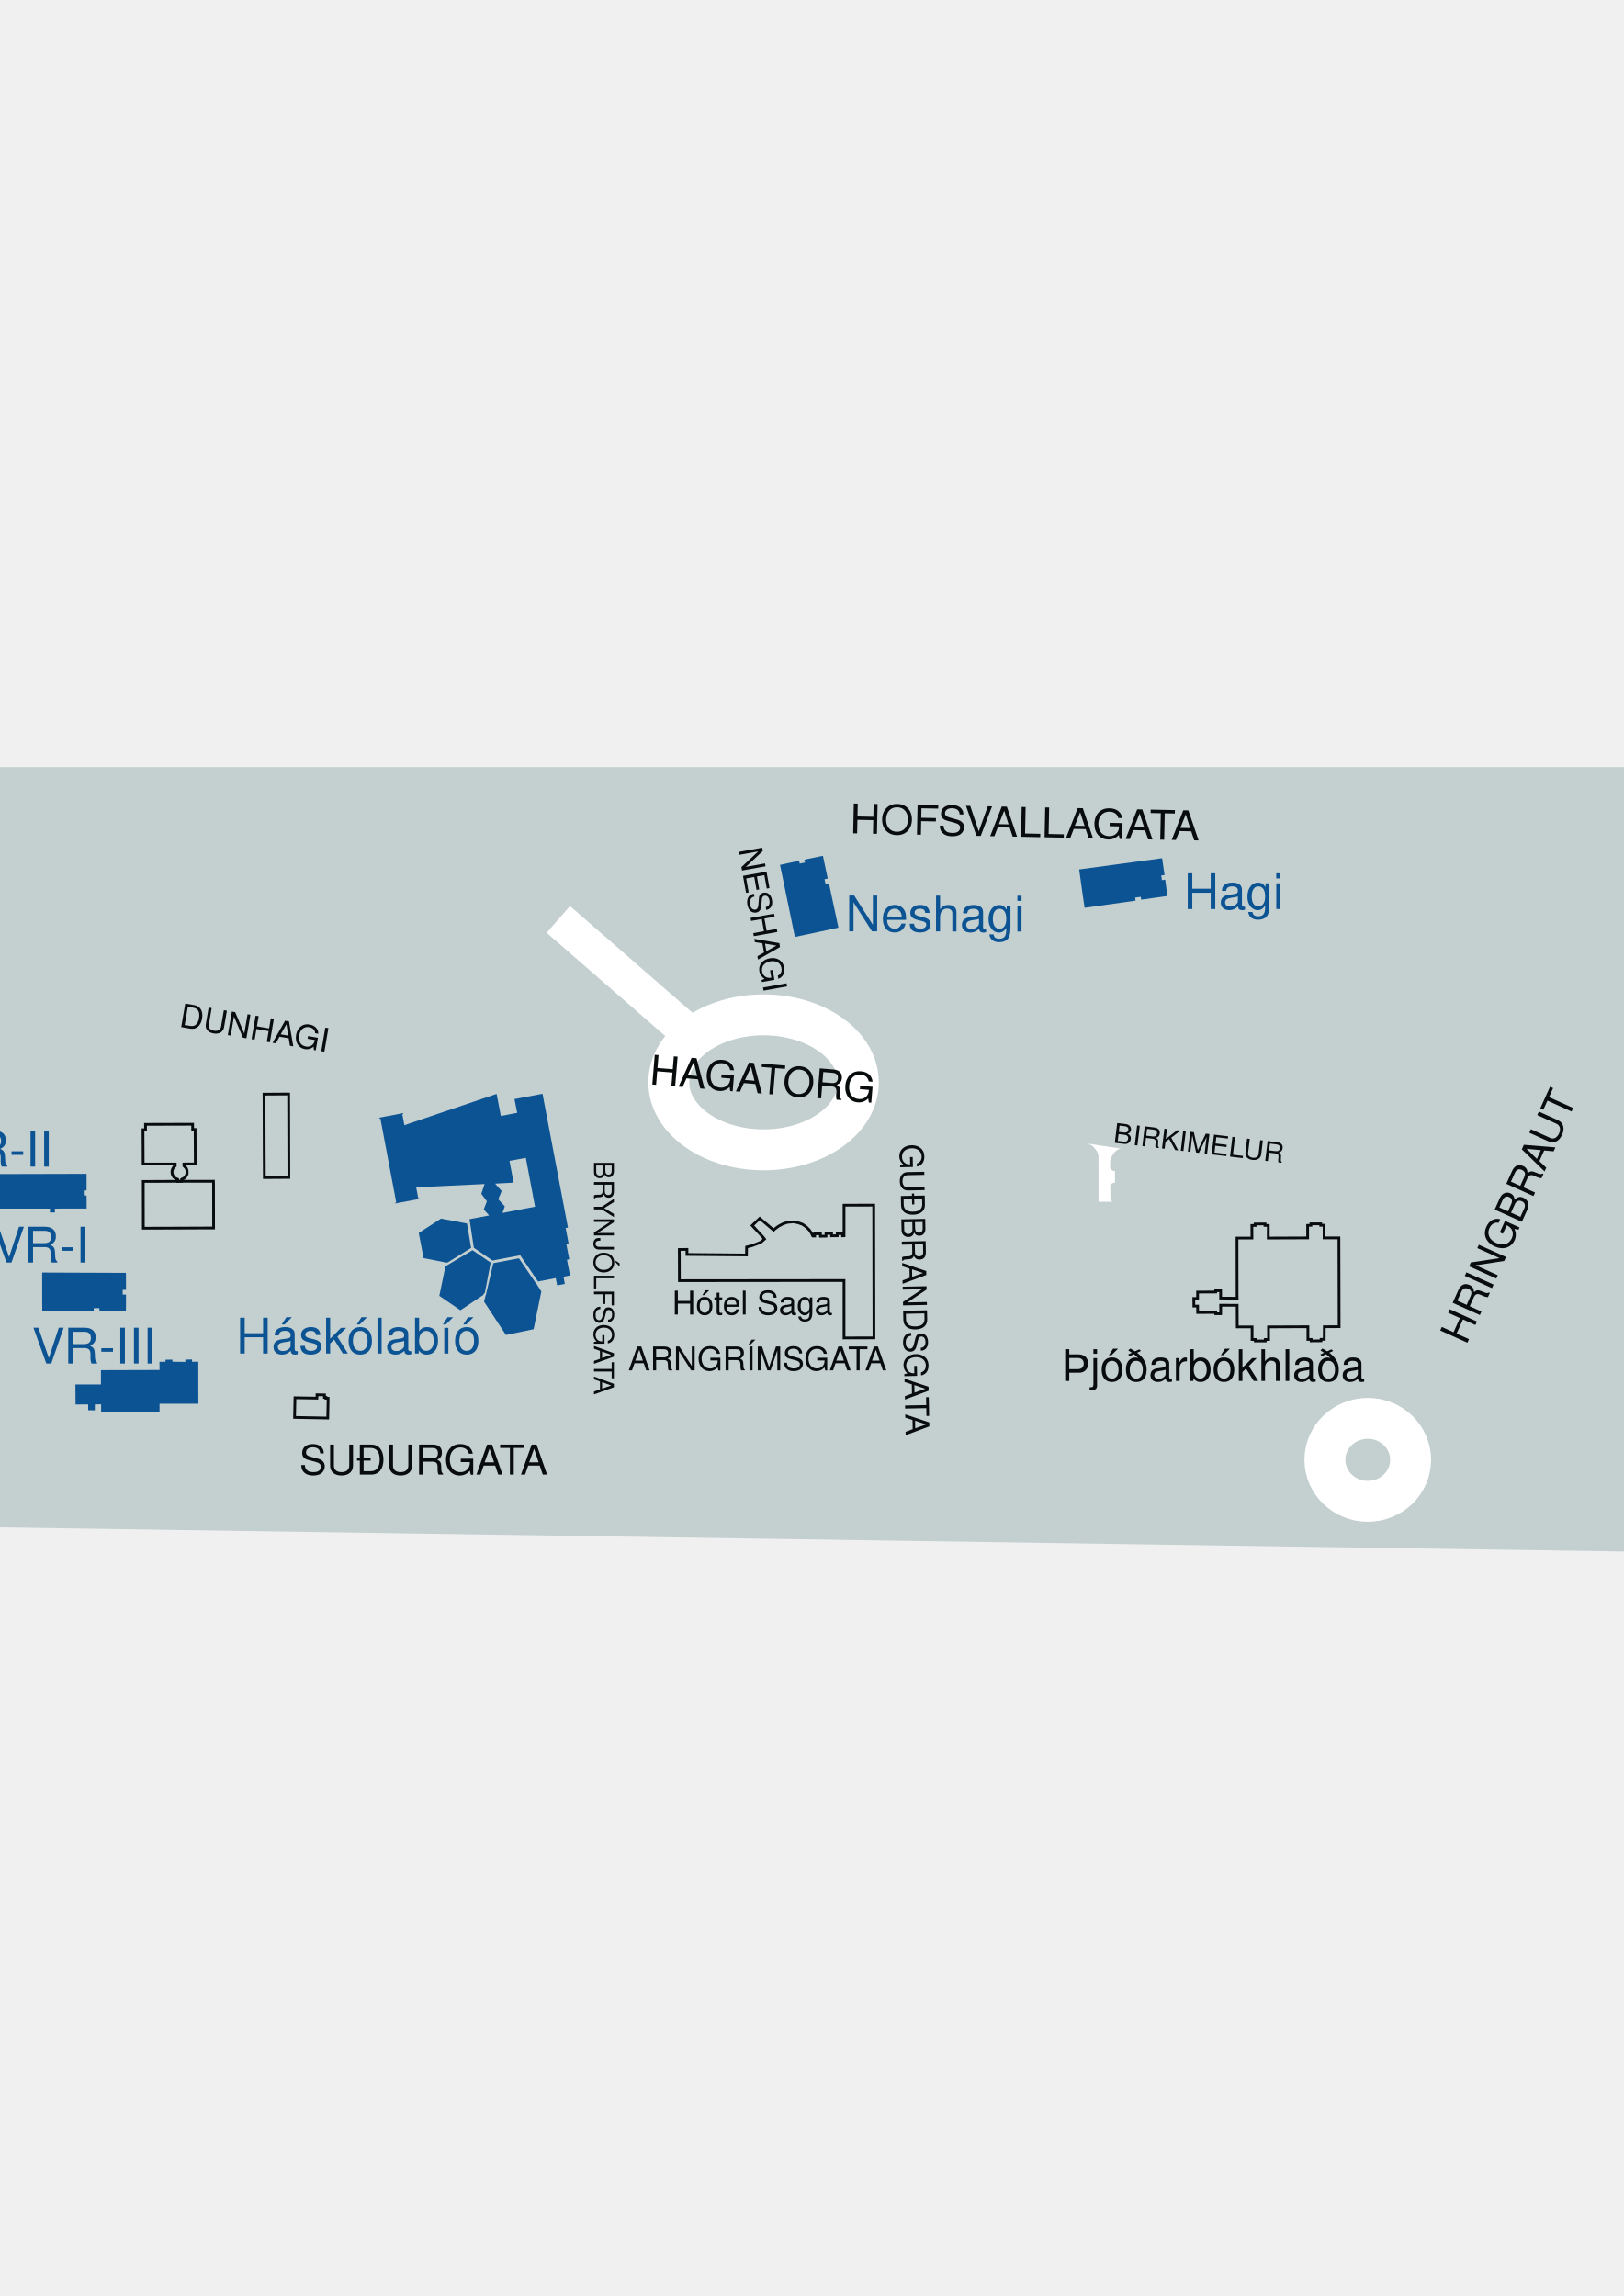
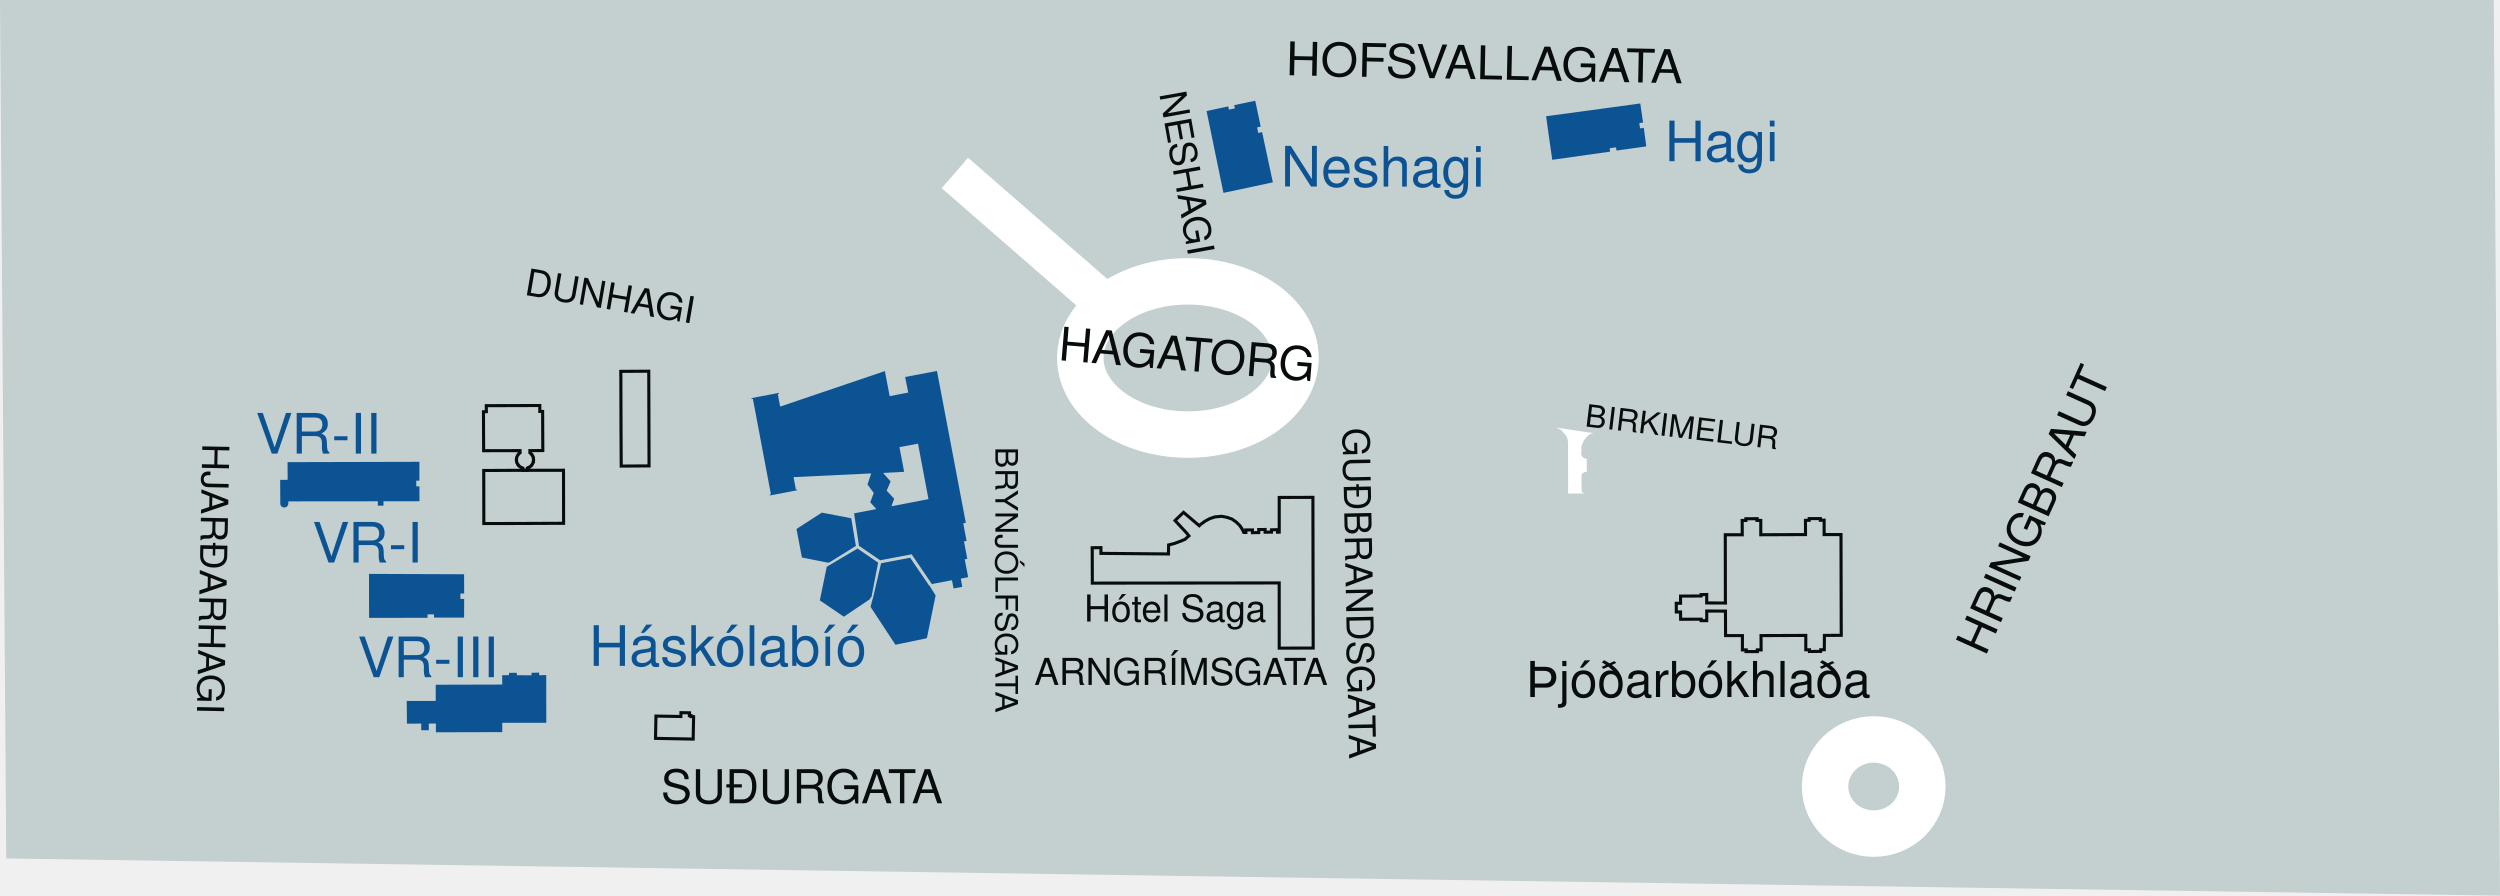
- <svg xmlns="http://www.w3.org/2000/svg" width="744.094" height="1052.362" id="svg8409">
+ <svg xmlns="http://www.w3.org/2000/svg" width="1009.295" height="361.578" id="svg8409" version="1.0">
  <defs id="defs8411">
    </defs>
-   <g id="layer1">
+   <g id="layer1" transform="translate(129.6475,-351.5734)">
    <g transform="matrix(1.25,0,0,-1.25,-452.7525,5527.807)" id="g6731">
      <g id="g839" transform="translate(1065.92,3851.725)">
        <path d="M 0,0 L -805.417,12 L -807.436,289.262 L -2.02,289.262 L 0,0" style="fill:#c4cfd0;fill-opacity:1;fill-rule:evenodd;stroke:none" id="path841" />
      </g>
      <g id="g847" transform="translate(676.89,4025.376)">
        <path d="M 0,0 C 0,-13.669 -15.559,-24.75 -34.75,-24.75 C -53.942,-24.75 -69.5,-13.669 -69.5,0 C -69.5,13.669 -53.942,24.75 -34.75,24.75 C -15.559,24.75 0,13.669 0,0 z" style="fill:none;stroke:#ffffff;stroke-width:15;stroke-linecap:butt;stroke-linejoin:miter;stroke-miterlimit:4;stroke-dasharray:none;stroke-opacity:1" id="path849" />
      </g>
      <g id="g851" transform="translate(769.229,3996.824)">
        <path d="M 0,0 L 0.709,1.699 L 1.559,2.889 L 2.43,3.679 L 3.059,4.049 L 3.94,4.25 L -7.089,5.92 L -7.71,6.04 L -7.771,5.839 L -6.83,5.469 L -6.21,4.929 L -5.5,4.139 L -4.82,3.23 L -4.451,2.24 L -4.31,1.33 L -4.31,1.25 L -4.281,-10.29 L -4.281,-15.25 L 1.071,-15.221 L 0.68,-15.051 L 0.28,-14.77 L 0.081,-14.46 L 0.02,-9.21 L 0.219,-8.901 L 0.559,-8.59 L 0.85,-8.42 L 1.299,-8.281 L 1.75,-8.25 L 1.75,-3.971 L 1.5,-4 L 0.93,-3.83 L 0.54,-3.6 L 0.338,-3.35 L -0.06,-2.721 L -0.06,-2.58 L 0,0" style="fill:#ffffff;fill-opacity:1;fill-rule:evenodd;stroke:none" id="path853" />
      </g>
      <g id="g855" transform="translate(696.979,3921.285)">
        <path d="M 0,0 L -5.191,0.02" style="fill:#ffffff;fill-opacity:1;fill-rule:evenodd;stroke:none" id="path857" />
      </g>
      <g id="g859" transform="translate(590.798,3929.814)">
        <path d="M 0,0 L 0.06,-4.401" style="fill:#ffffff;fill-opacity:1;fill-rule:evenodd;stroke:none" id="path861" />
      </g>
      <g id="g863" transform="translate(377.699,3941.424)">
        <path d="M 0,0 L -0.03,5.821 L -0.03,14.211 L 30.67,14.09 L 30.7,7.861 L 29.481,7.861 L 29.481,6.131 L 30.7,6.131 L 30.67,0.09 L 20.97,0.09 L 20.941,1.141 L 18.87,1.141 L 18.87,0.031 L 0,0" style="fill:#0c5393;fill-opacity:1;fill-rule:nonzero;stroke:none" id="path865" />
      </g>
      <g id="g867" transform="translate(669.583,4082.101)">
        <path d="M 0,0 L -6.533,-1.41 L -15.959,-3.407 L -21.412,23.018 L -14.42,24.525 L -14.198,23.478 L -12.255,23.889 L -12.479,24.937 L -5.687,26.349 L -3.92,18.008 L -5.096,17.733 L -4.718,15.954 L -3.471,16.217 L 0,0" style="fill:#0c5393;fill-opacity:1;fill-rule:nonzero;stroke:none" id="path869" />
      </g>
      <g id="g871" transform="translate(759.829,4089.371)">
        <path d="M 0,0 L -0.836,5.759 L -1.996,14.07 L 28.425,18.198 L 29.317,12.032 L 28.109,11.864 L 28.348,10.15 L 29.557,10.32 L 30.363,4.333 L 20.756,2.99 L 20.582,4.026 L 18.531,3.74 L 18.686,2.64 L 0,0" style="fill:#0c5393;fill-opacity:1;fill-rule:nonzero;stroke:none" id="path873" />
      </g>
      <g id="g875" transform="translate(459.06,4001.374)">
        <path d="M 0,0 L -0.051,15.22 L -0.051,17.46 L -0.081,19.67 L 8.959,19.73 L 9.048,-10.86 L 0.058,-10.919 L 0,0 z" style="fill:none;stroke:#080c0c;stroke-width:1;stroke-linecap:butt;stroke-linejoin:miter;stroke-miterlimit:3;stroke-dasharray:none;stroke-opacity:1" id="path877" />
        <g id="g879" transform="translate(-26.231,6.72)">
          <path d="M 0,0 L 0.91,0 L 0.969,-12.619 L -3.201,-12.65 L -3.201,-13.33 L -3.17,-13.349 L -3.121,-13.38 L -3.09,-13.41 L -3.031,-13.439 L -3,-13.5 L -2.971,-13.519 L -2.951,-13.55 L -2.891,-13.58 L -2.801,-13.67 L -2.75,-13.72 L -2.75,-13.75 L -2.689,-13.779 L -2.689,-13.84 L -2.631,-13.869 L -2.6,-13.889 L -2.6,-13.92 L -2.551,-13.979 L -2.519,-14.039 L -2.49,-14.059 L -2.461,-14.09 L -2.43,-14.119 L -2.41,-14.18 L -2.381,-14.229 L -2.35,-14.26 L -2.35,-14.289 L -2.32,-14.349 L -2.291,-14.38 L -2.291,-14.459 L -2.26,-14.49 L -2.24,-14.519 L -2.211,-14.57 L -2.211,-14.66 L -2.15,-14.72 L -2.15,-14.8 L -2.121,-14.83 L -2.121,-14.889 L -2.09,-14.91 L -2.09,-15.029 L -2.07,-15.08 L -2.07,-15.17 L -2.041,-15.229 L -2.041,-15.449 L -2.01,-15.51 L -2.01,-15.619 L -2.041,-15.65 L -2.041,-15.74 L -2.01,-15.789 L -2.01,-15.849 L -2.041,-15.91 L -2.041,-15.99 L -2.07,-16.05 L -2.07,-16.13 L -2.09,-16.189 L -2.09,-16.22 L -2.121,-16.269 L -2.121,-16.33 L -2.15,-16.359 L -2.121,-16.42 L -2.15,-16.439 L -2.15,-16.5 L -2.18,-16.529 L -2.211,-16.609 L -2.211,-16.639 L -2.24,-16.699 L -2.26,-16.729 L -2.291,-16.779 L -2.291,-16.809 L -2.32,-16.869 L -2.35,-16.9 L -2.381,-16.949 L -2.41,-16.979 L -2.43,-17.039 L -2.43,-17.07 L -2.461,-17.119 L -2.49,-17.15 L -2.519,-17.209 L -2.551,-17.209 L -2.58,-17.269 L -2.6,-17.3 L -2.631,-17.349 L -2.66,-17.38 L -2.689,-17.439 L -2.721,-17.439 L -2.75,-17.49 L -2.781,-17.519 L -2.83,-17.55 L -2.859,-17.609 L -2.891,-17.639 L -2.951,-17.66 L -2.971,-17.689 L -3,-17.72 L -3.031,-17.75 L -3.06,-17.779 L -3.121,-17.809 L -3.17,-17.83 L -3.201,-17.889 L -3.23,-17.889 L -3.291,-17.92 L -3.31,-17.949 L -3.371,-17.979 L -3.4,-18 L -3.461,-18.029 L -3.48,-18.029 L -3.51,-18.059 L -3.6,-18.09 L -3.631,-18.119 L -3.65,-18.15 L -3.74,-18.15 L -3.801,-18.17 L -3.85,-18.199 L -3.91,-18.199 L -3.939,-18.229 L -3.971,-18.26 L -4.019,-18.26 L -4.051,-18.289 L -4.08,-19 L -5.471,-19.019 L -5.471,-18.289 L -5.519,-18.26 L -5.58,-18.26 L -5.641,-18.229 L -5.67,-18.229 L -5.721,-18.199 L -5.781,-18.199 L -5.81,-18.17 L -5.84,-18.15 L -5.92,-18.15 L -5.98,-18.09 L -6.031,-18.09 L -6.09,-18.059 L -6.121,-18.029 L -6.15,-18.029 L -6.201,-18 L -6.23,-17.979 L -6.26,-17.949 L -6.32,-17.92 L -6.35,-17.889 L -6.4,-17.859 L -6.43,-17.83 L -6.49,-17.809 L -6.519,-17.779 L -6.551,-17.75 L -6.6,-17.72 L -6.631,-17.66 L -6.66,-17.639 L -6.689,-17.609 L -6.721,-17.58 L -6.769,-17.55 L -6.83,-17.49 L -6.83,-17.47 L -6.891,-17.439 L -6.891,-17.41 L -6.91,-17.349 L -6.971,-17.32 L -6.971,-17.3 L -7.031,-17.24 L -7.06,-17.209 L -7.08,-17.15 L -7.08,-17.119 L -7.109,-17.099 L -7.141,-17.039 L -7.17,-16.979 L -7.201,-16.949 L -7.23,-16.9 L -7.23,-16.869 L -7.25,-16.84 L -7.281,-16.779 L -7.31,-16.729 L -7.34,-16.699 L -7.371,-16.67 L -7.371,-16.59 L -7.4,-16.5 L -7.42,-16.47 L -7.42,-16.389 L -7.451,-16.33 L -7.451,-16.3 L -7.48,-16.25 L -7.48,-16.189 L -7.51,-16.16 L -7.51,-16.05 L -7.541,-15.99 L -7.541,-15.709 L -7.57,-15.65 L -7.57,-15.619 L -7.541,-15.57 L -7.541,-15.479 L -7.57,-15.42 L -7.57,-15.4 L -7.541,-15.309 L -7.541,-15.199 L -7.51,-15.139 L -7.51,-15.109 L -7.48,-15.059 L -7.48,-14.97 L -7.451,-14.91 L -7.451,-14.8 L -7.42,-14.74 L -7.42,-14.72 L -7.4,-14.66 L -7.4,-14.63 L -7.371,-14.599 L -7.34,-14.55 L -7.31,-14.49 L -7.31,-14.459 L -7.281,-14.4 L -7.25,-14.349 L -7.23,-14.32 L -7.23,-14.289 L -7.201,-14.229 L -7.17,-14.18 L -7.141,-14.15 L -7.109,-14.119 L -7.08,-14.059 L -7.06,-14.039 L -7.031,-13.979 L -7,-13.949 L -6.971,-13.889 L -6.939,-13.889 L -6.91,-13.84 L -6.891,-13.809 L -6.859,-13.75 L -6.83,-13.75 L -6.801,-13.699 L -6.769,-13.67 L -6.721,-13.639 L -6.689,-13.58 L -6.66,-13.58 L -6.6,-13.519 L -6.57,-13.5 L -6.551,-13.47 L -6.519,-13.439 L -6.49,-13.41 L -6.43,-13.38 L -6.381,-13.349 L -6.381,-12.65 L -18.14,-12.67 L -18.2,-0.09 L -17.26,-0.059 L -17.29,1.87 L 0,1.92 L 0,0 z" style="fill:none;stroke:#080c0c;stroke-width:1;stroke-linecap:butt;stroke-linejoin:miter;stroke-miterlimit:3;stroke-dasharray:none;stroke-opacity:1" id="path881" />
        </g>
      </g>
      <g id="g883" transform="translate(382.339,3979.083)">
        <path d="M 0,0 L 0,-1.42 L -1.84,-1.42 L -1.81,0 L -30.721,-0.029 L -30.721,-0.769 L -30.75,-0.859 L -30.75,-0.969 L -30.779,-1 L -30.779,-1.049 L -30.811,-1.109 L -30.811,-1.14 L -30.84,-1.199 L -30.869,-1.219 L -30.869,-1.25 L -30.891,-1.31 L -30.92,-1.37 L -30.949,-1.39 L -30.981,-1.449 L -31.01,-1.449 L -31.01,-1.48 L -31.041,-1.54 L -31.119,-1.62 L -31.151,-1.65 L -31.18,-1.679 L -31.231,-1.71 L -31.26,-1.73 L -31.32,-1.759 L -31.35,-1.79 L -31.381,-1.82 L -31.43,-1.849 L -31.461,-1.879 L -31.551,-1.879 L -31.6,-1.9 L -31.631,-1.929 L -31.69,-1.929 L -31.721,-1.96 L -31.77,-1.96 L -31.801,-1.99 L -32.26,-1.99 L -32.279,-1.96 L -32.369,-1.96 L -32.43,-1.929 L -32.449,-1.929 L -32.51,-1.9 L -32.57,-1.879 L -32.6,-1.879 L -32.619,-1.849 L -32.68,-1.82 L -32.791,-1.82 L -32.82,-1.73 L -32.881,-1.71 L -32.91,-1.679 L -32.94,-1.679 L -32.99,-1.62 L -33.02,-1.589 L -33.02,-1.54 L -33.08,-1.509 L -33.11,-1.48 L -33.11,-1.449 L -33.131,-1.39 L -33.16,-1.37 L -33.19,-1.31 L -33.19,-1.279 L -33.221,-1.25 L -33.25,-1.199 L -33.279,-1.17 L -33.279,-1.029 L -33.301,-1 L -33.301,-0.879 L -33.33,-0.859 L -33.33,-0.689 L -33.36,6.911 L -30.949,6.94 L -30.981,12.641 L 11.599,12.75 L 11.599,6.661 L 10.58,6.661 L 10.599,4.811 L 11.599,4.811 L 11.631,0.02" style="fill:#0c5393;fill-opacity:1;fill-rule:nonzero;stroke:none" id="path885" />
      </g>
      <g id="g887" transform="translate(414.72,3989.043)">
        <path d="M 0,0 L 2.888,0 L 12.5,0.05 L 24.92,0.05 L 25.738,0.08 L 25.769,-0.77 L 25.789,-17.069 L 24.968,-17.069 L 12.558,-17.12 L 2.949,-17.149 L 0.029,-17.149 L 0,0 z" style="fill:none;stroke:#080c0c;stroke-width:1;stroke-linecap:butt;stroke-linejoin:miter;stroke-miterlimit:3;stroke-dasharray:none;stroke-opacity:1" id="path889" />
        <g id="g891" transform="translate(55.478,-86.53)">
          <path d="M 0,0 L 12.16,-0.229 L 12.301,7 L 11.481,7.03 L 11.481,7.34 L 10.942,7.34 L 10.971,8.25 L 8.221,8.301 L 8.19,7.061 L 0.141,7.2 L 0,0 z" style="fill:none;stroke:#080c0c;stroke-width:1;stroke-linecap:butt;stroke-linejoin:miter;stroke-miterlimit:3;stroke-dasharray:none;stroke-opacity:1" id="path893" />
          <g id="g895" transform="translate(165.67,59.56)">
            <path d="M 0,0 L -21.808,0.19 L -21.808,2.041 L -24.639,2.01 L -24.619,0.19 L -24.59,-9.419 L 35.762,-9.36 L 35.772,-30.419 L 46.74,-30.39 L 46.651,18.28 L 35.772,18.251 L 35.772,7.05 L 35.231,7.03 L 35.201,7.85 L 33.272,7.791 L 33.272,7.05 L 31.211,7.03 L 31.211,7.901 L 29.16,7.881 L 29.16,6.911 L 27.121,6.881 L 27.121,7.76 L 24.971,7.76 L 25,6.94 L 24.32,6.94 L 23.781,8.071 L 23.012,9.211 L 22.02,10.171 L 21.99,10.231 L 20.551,11.251 L 18.932,11.821 L 17.17,12.161 L 14.99,11.961 L 13.381,11.421 L 11.791,10.571 L 10.291,9.461 L 9.949,9.12 L 4.871,13.43 L 2.121,10.8 L 5.887,6.75 L 6.602,5.84 L 6.432,5.69 L 5.35,4.731 L 4.16,4.22 L 1.981,3.401 L 0.051,2.921 L 0,0 z" style="fill:none;stroke:#080c0c;stroke-width:1;stroke-linecap:butt;stroke-linejoin:miter;stroke-miterlimit:3;stroke-dasharray:none;stroke-opacity:1" id="path897" />
          </g>
        </g>
      </g>
      <g id="g899" transform="translate(420.669,3922.905)">
        <path d="M 0,0 L 2.21,0.019 L 2.21,0.759 L 4.73,0.789 L 4.76,0.019 L 9.49,-0.031 L 9.471,0.789 L 11.93,0.849 L 11.959,0 L 14.23,0.05 L 14.26,-15.37 L 0.03,-15.37 L 0.03,-18.37 L -21.399,-18.43 L -21.399,-15.59 L -23.699,-15.62 L -23.699,-17.781 L -26.14,-17.75 L -26.14,-15.62 L -30.76,-15.651 L -30.819,-8.311 L -21.461,-8.311 L -21.461,-3.071 L 0.03,-3.01 L 0,0" style="fill:#0c5393;fill-opacity:1;fill-rule:nonzero;stroke:none" id="path901" />
      </g>
      <g id="g903" transform="translate(815.8,3935.705)">
        <path d="M 0,0 L 5.439,0 L 5.439,-4.621 L 6.658,-4.621 L 6.629,-5.161 L 10.26,-5.161 L 10.26,-4.621 L 11.478,-4.621 L 11.449,0 L 25.908,0.059 L 25.908,-4.59 L 27.099,-4.59 L 27.099,-5.13 L 30.699,-5.101 L 30.728,-4.56 L 31.888,-4.56 L 31.92,0.059 L 37.357,0.089 L 37.279,32.629 L 31.83,32.629 L 31.83,37.28 L 30.607,37.25 L 30.607,37.79 L 27.01,37.79 L 27.01,37.25 L 25.799,37.219 L 25.818,32.629 L 11.369,32.569 L 11.369,37.19 L 10.148,37.219 L 10.179,37.759 L 6.549,37.729 L 6.549,37.19 L 5.359,37.19 L 5.388,32.569 L -0.092,32.569 L -0.061,11.459 L -0.031,10.52 L -6.092,10.549 L -6.092,13.27 L -7.91,13.239 L -7.91,12.79 L -14.541,12.759 L -14.541,10.44 L -15.932,10.44 L -15.901,7.629 L -14.541,7.629 L -14.512,5.28 L -7.881,5.299 L -7.881,4.819 L -6.092,4.819 L -6.071,6.639 L -6.092,7.94 L -0.031,7.91 L -0.031,6.669 L 0,0 z" style="fill:none;stroke:#080c0c;stroke-width:1;stroke-linecap:butt;stroke-linejoin:miter;stroke-miterlimit:3;stroke-dasharray:none;stroke-opacity:1" id="path905" />
      </g>
      <g id="g907" transform="translate(799.899,3943.333)">
        <path d="M 0,0 L -0.431,-0.029 L -0.431,0.201 L -0.031,0.201" style="fill:none;stroke:#080c0c;stroke-width:0.03;stroke-linecap:butt;stroke-linejoin:miter;stroke-miterlimit:3;stroke-dasharray:none;stroke-opacity:1" id="path909" />
        <g id="g911" transform="translate(0,2.61)">
          <path d="M 0,0 L -0.461,0 L -0.431,0.201 L -0.031,0.201" style="fill:none;stroke:#080c0c;stroke-width:0.03;stroke-linecap:butt;stroke-linejoin:miter;stroke-miterlimit:3;stroke-dasharray:none;stroke-opacity:1" id="path913" />
        </g>
      </g>
      <g id="g915" transform="translate(542.642,3959.504)">
        <path d="M 0,0 L 0,0.001 L 0,0 z M 3.769,17.977 L 4.634,20.4 L 2.212,23.017 L 3.487,26.001 L 1.066,28.73 L 7.857,29.094 L 6.345,37.076 L 12.337,38.181 L 15.711,20.275 L 3.769,17.977 z M 28.537,-4.928 L 27.416,0.825 L 28.257,0.993 L 27.177,6.623 L 28.02,6.79 L 26.939,12.461 L 27.779,12.615 L 18.457,61.676 L 8.179,59.731 L 9.172,54.691 L 3.181,53.542 L 1.625,61.634 L -32.187,50.167 L -32.945,54.171 L -32.58,54.256 L -32.621,54.578 L -41.444,52.911 L -41.401,52.631 L -40.996,52.674 L -35.17,21.827 L -35.565,21.743 L -35.479,21.464 L -26.671,23.143 L -26.756,23.409 L -27.106,23.34 L -27.861,27.387 L -2.784,28.577 L -3.976,25.005 L -1.947,22.262 L -3.092,19.252 L -1.12,17.067 L -8.316,15.686 L -6.72,5.203 L 0.11,0.531 L 10.281,2.457 L 16.777,-7.11 L 16.669,-7.178 L 23.299,-5.91 L 23.82,-8.57 L 26.632,-8.051 L 26.158,-5.404 L 28.537,-4.928 z M 15.931,-7.645 L 9.8,1.348 L 0.413,-0.431 L -2.301,-12.058 L -2.356,-12.048 L -2.981,-14.534 L 5.043,-26.757 L 15.194,-24.642 L 18.022,-10.838 L 16.001,-7.601 L 15.931,-7.645 z M -16.031,-0.01 L -7.73,5.162 L -9.231,14.1 L -18.733,15.919 L -26.912,10.64 L -25.159,1.427 L -16.624,-0.265 L -16.031,-0.01 z M -2.673,-11.261 L -0.553,-0.228 L -7.204,4.322 L -17.116,-1.552 L -17.128,-1.531 L -19.377,-12.42 L -11.633,-17.699 L -3.023,-11.92 L -3.284,-11.87 L -2.673,-11.261" style="fill:#0c5393;fill-opacity:1;fill-rule:nonzero;stroke:none" id="path917" />
      </g>
      <g id="g919" transform="translate(678.56,3931.655)">
        <path d="M 0,0 L 1.609,0" style="fill:none;stroke:#080c0c;stroke-width:0.03;stroke-linecap:butt;stroke-linejoin:miter;stroke-miterlimit:3;stroke-dasharray:none;stroke-opacity:1" id="path921" />
      </g>
      <text style="font-size:11.944px" y="-4079.886" x="-262.027" transform="matrix(0.9904465,-0.1700693,-0.1684108,-0.9807278,0,0)" id="text923">
        <tspan style="font-size:12.059px;font-variant:normal;font-weight:normal;font-stretch:normal;writing-mode:lr-tb;fill:#080c0c;fill-opacity:1;fill-rule:nonzero;stroke:none;font-family:Helvetica;-inkscape-font-specification:Helvetica" x="-262.027 -253.224 -244.42 -235.617 -226.814 -218.674 -209.195" y="-4079.886" id="tspan925">DUNHAGI</tspan>
      </text>
      <text style="font-size:11.945px" y="-1355.148" x="-3915.216" transform="matrix(0.1773747,-0.9891599,-0.9794661,-0.1756249,0,0)" id="text927">
        <tspan style="font-size:12.059px;font-variant:normal;font-weight:normal;font-stretch:normal;writing-mode:lr-tb;fill:#080c0c;fill-opacity:1;fill-rule:nonzero;stroke:none;font-family:Helvetica;-inkscape-font-specification:Helvetica" x="-3915.216 -3906.413 -3898.273 -3890.133 -3881.33 -3873.19 -3863.711" y="-1355.148" id="tspan929">NESHAGI</tspan>
      </text>
      <text style="font-size:12px" y="-4060.351" x="267.895" transform="matrix(0.996629,-8.2040196e-2,-8.2040196e-2,-0.996629,0,0)" id="text931">
        <tspan style="font-size:15px;font-variant:normal;font-weight:normal;font-stretch:normal;writing-mode:lr-tb;fill:#080c0c;fill-opacity:1;fill-rule:nonzero;stroke:none;font-family:Helvetica;-inkscape-font-specification:Helvetica" x="267.895 278.725 288.73 300.4 310.405 319.57 331.24 342.07" y="-4060.351" id="tspan933">HAGATORG</tspan>
      </text>
      <text style="font-size:11.948px" y="-798.704" x="3926.109" transform="matrix(0.4134307,0.9176472,0.9058635,-0.4081383,0,0)" id="text935">
        <tspan style="font-size:15.097px;font-variant:normal;font-weight:normal;font-stretch:normal;writing-mode:lr-tb;fill:#080c0c;fill-opacity:1;fill-rule:nonzero;stroke:none;font-family:Helvetica;-inkscape-font-specification:Helvetica" x="3926.109 3937.13 3948.151 3952.468 3963.489 3975.356 3985.546 3996.567 4006.757 4017.778" y="-798.704" id="tspan937">HRINGBRAUT</tspan>
      </text>
      <text style="font-size:11.999px" y="-3916.261" x="751.196" transform="scale(1.0001,-0.9999)" id="text939">
        <tspan style="font-size:16.002px;font-variant:normal;font-weight:normal;font-stretch:normal;writing-mode:lr-tb;fill:#080c0c;fill-opacity:1;fill-rule:nonzero;stroke:none;font-family:Helvetica;-inkscape-font-specification:Helvetica" x="751.196 761.869 765.421 774.318 783.215 792.112 797.44 806.337 815.234 823.235 832.132 835.684 844.581 853.478" y="-3916.261" id="tspan941">Þjóðarbókhlaða</tspan>
      </text>
      <text style="font-size:11.999px" y="-3926.327" x="448.69" transform="scale(1.0001,-0.9999)" id="text943">
        <tspan style="font-size:18.002px;font-variant:normal;font-weight:normal;font-stretch:normal;writing-mode:lr-tb;fill:#0c5393;fill-opacity:1;fill-rule:nonzero;stroke:none;font-family:Helvetica;-inkscape-font-specification:Helvetica" x="448.69 462.137 472.597 482.047 491.498 501.957 506.404 516.863 527.322 532.777" y="-3926.327" id="tspan945">Háskólabíó</tspan>
        <tspan style="font-size:18.002px;font-variant:normal;font-weight:normal;font-stretch:normal;writing-mode:lr-tb;fill:#0c5393;fill-opacity:1;fill-rule:nonzero;stroke:none;font-family:Helvetica;-inkscape-font-specification:Helvetica" x="796.067 809.515 819.974 830.433" y="-4089.326" id="tspan947">Hagi</tspan>
      </text>
      <text style="font-size:11.999px" y="-4081.864" x="667.805" transform="matrix(1.000099,-1.0498945e-3,-1.0498945e-3,-0.9998995,0,0)" id="text949">
        <tspan style="font-size:18.002px;font-variant:normal;font-weight:normal;font-stretch:normal;writing-mode:lr-tb;fill:#0c5393;fill-opacity:1;fill-rule:nonzero;stroke:none;font-family:Helvetica;-inkscape-font-specification:Helvetica" x="667.805 681.252 691.711 701.162 711.621 722.081 732.54" y="-4081.864" id="tspan951">Neshagi</tspan>
      </text>
      <text style="font-size:11.999px" y="-3940.642" x="608.541" transform="scale(1.0001,-0.9999)" id="text953">
        <tspan style="font-size:12.001px;font-variant:normal;font-weight:normal;font-stretch:normal;writing-mode:lr-tb;fill:#080c0c;fill-opacity:1;fill-rule:nonzero;stroke:none;font-family:Helvetica;-inkscape-font-specification:Helvetica" x="608.541 617.206 623.879 627.215 633.888 636.552 639.888 647.893 654.566 661.238" y="-3940.642" id="tspan955">Hótel Saga</tspan>
      </text>
      <text style="font-size:11.999px" y="-3994.306" x="341.024" transform="scale(0.9999555,-1.000045)" id="text957">
        <tspan style="font-size:18.001px;font-variant:normal;font-weight:normal;font-stretch:normal;writing-mode:lr-tb;fill:#0c5393;fill-opacity:1;fill-rule:nonzero;stroke:none;font-family:Helvetica;-inkscape-font-specification:Helvetica" x="341.024 353.481 366.927 373.372 378.826" y="-3994.306" id="tspan959">VR-II</tspan>
        <tspan style="font-size:18.001px;font-variant:normal;font-weight:normal;font-stretch:normal;writing-mode:lr-tb;fill:#0c5393;fill-opacity:1;fill-rule:nonzero;stroke:none;font-family:Helvetica;-inkscape-font-specification:Helvetica" x="359.365 371.822 385.268 391.713" y="-3959.116" id="tspan961">VR-I</tspan>
      </text>
      <text y="-3922.274" x="373.929" transform="scale(1,-1)" id="text963">
        <tspan style="font-size:18px;font-variant:normal;font-weight:normal;font-stretch:normal;writing-mode:lr-tb;fill:#0c5393;fill-opacity:1;fill-rule:nonzero;stroke:none;font-family:Helvetica;-inkscape-font-specification:Helvetica" x="373.929 386.385 399.831 406.275 411.729 417.183" y="-3922.274" id="tspan965">VR-III</tspan>
      </text>
      <text style="font-size:11.969px" y="-3871.449" x="473.18" transform="scale(0.9973969,-1.00261)" id="text967">
        <tspan style="font-size:15.039px;font-variant:normal;font-weight:normal;font-stretch:normal;writing-mode:lr-tb;fill:#080c0c;fill-opacity:1;fill-rule:nonzero;stroke:none;font-family:Helvetica;-inkscape-font-specification:Helvetica" x="473.18 483.211 494.069 504.927 515.786 526.644 538.344 548.375 557.564" y="-3871.449" id="tspan969">SUÐURGATA</tspan>
      </text>
      <text style="font-size:11.998px" y="-3918.979" x="592.641" transform="scale(0.9998001,-1.0002)" id="text971">
        <tspan style="font-size:12.002px;font-variant:normal;font-weight:normal;font-stretch:normal;writing-mode:lr-tb;fill:#080c0c;fill-opacity:1;fill-rule:nonzero;stroke:none;font-family:Helvetica;-inkscape-font-specification:Helvetica" x="592.641 600.647 609.313 617.979 627.316 635.982 639.319 649.317 657.322 666.66 674.666 681.999" y="-3918.979" id="tspan973">ARNGRÍMSGATA</tspan>
      </text>
      <text style="font-size:11.998px" y="-772.101" x="-3987.53" transform="matrix(1.9997084e-2,-0.9999459,-0.9996542,-1.9997084e-2,0,0)" id="text975">
        <tspan style="font-size:12.002px;font-variant:normal;font-weight:normal;font-stretch:normal;writing-mode:lr-tb;fill:#080c0c;fill-opacity:1;fill-rule:nonzero;stroke:none;font-family:Helvetica;-inkscape-font-specification:Helvetica" x="-3987.53 -3978.193 -3969.528 -3960.863 -3952.857 -3944.192 -3936.187 -3927.522 -3918.856 -3910.851 -3901.514 -3893.509 -3886.176" y="-772.101" id="tspan977">GUÐBRANDSGATA</tspan>
      </text>
      <text style="font-size:11.833px" y="-247.285" x="-3947.675" transform="matrix(-2.0279737e-2,-1.013946,-0.9858516,1.9720976e-2,0,0)" id="text979">
        <tspan style="font-size:12.17px;font-variant:normal;font-weight:normal;font-stretch:normal;writing-mode:lr-tb;fill:#080c0c;fill-opacity:1;fill-rule:nonzero;stroke:none;font-family:Helvetica;-inkscape-font-specification:Helvetica" x="-3947.675 -3938.645 -3932.317 -3923.956 -3914.926 -3905.896 -3897.535 -3888.505 -3879.476 -3871.115 -3861.403" y="-247.285" id="tspan981">HJARÐARHAGI</tspan>
      </text>
      <text style="font-size:11.82px" y="-588.805" x="-3936.705" transform="matrix(0,-1.015229,-0.9849994,0,0,0)" id="text983">
        <tspan style="font-size:10.152px;font-variant:normal;font-weight:normal;font-stretch:normal;writing-mode:lr-tb;fill:#080c0c;fill-opacity:1;fill-rule:nonzero;stroke:none;font-family:Helvetica;-inkscape-font-specification:Helvetica" x="-3936.705 -3929.731 -3922.198 -3915.223 -3907.69 -3902.411 -3894.309 -3888.461 -3882.055 -3875.081 -3866.979 -3860.005 -3853.599" y="-588.805" id="tspan985">BRYNJÓLFSGATA</tspan>
      </text>
      <text style="font-size:11.804px" y="-4136.032" x="283.842" transform="matrix(1.009892,-0.1209224,-0.1168913,-0.9762083,0,0)" id="text987">
        <tspan style="font-size:10.171px;font-variant:normal;font-weight:normal;font-stretch:normal;writing-mode:lr-tb;fill:#080c0c;fill-opacity:1;fill-rule:nonzero;stroke:none;font-family:Helvetica;-inkscape-font-specification:Helvetica" x="283.842" y="-4136.032" id="tspan989">B</tspan>
        <tspan style="font-size:10.171px;font-variant:normal;font-weight:normal;font-stretch:normal;writing-mode:lr-tb;fill:#080c0c;fill-opacity:1;fill-rule:nonzero;stroke:none;font-family:Helvetica;-inkscape-font-specification:Helvetica" x="290.86 293.921 301.499 308.517 311.578 320.285 327.303 333.192 340.769" y="-4136.031" id="tspan991">IRKIMELUR</tspan>
      </text>
      <text style="font-size:11.798px" y="-4200.383" x="578.776" transform="matrix(1.016891,-2.0974667e-2,-2.0273327e-2,-0.9829712,0,0)" id="text993">
        <tspan style="font-size:15.256px;font-variant:normal;font-weight:normal;font-stretch:normal;writing-mode:lr-tb;fill:#080c0c;fill-opacity:1;fill-rule:nonzero;stroke:none;font-family:Helvetica;-inkscape-font-specification:Helvetica" x="578.776 590.142 602.363 612.035 622.562 633.089 643.616 652.45 661.283 671.81 684.031 694.558 704.23" y="-4200.383" id="tspan995">HOFSVALLAGATA</tspan>
      </text>
      <g id="g997" transform="translate(613.39,4044.626)">
        <path d="M 0,0 L -46.5,40.5" style="fill:none;stroke:#ffffff;stroke-width:13;stroke-linecap:butt;stroke-linejoin:miter;stroke-miterlimit:4;stroke-dasharray:none;stroke-opacity:1" id="path999" />
      </g>
      <g id="g1001" transform="translate(879.354,3886.959)">
        <path d="M 0,0 C 0,-8.399 -7.033,-15.208 -15.707,-15.208 C -24.382,-15.208 -31.416,-8.399 -31.416,0 C -31.416,8.4 -24.382,15.209 -15.707,15.209 C -7.033,15.209 0,8.4 0,0 z" style="fill:none;stroke:#ffffff;stroke-width:15;stroke-linecap:butt;stroke-linejoin:miter;stroke-miterlimit:4;stroke-dasharray:none;stroke-opacity:1" id="path1003" />
      </g>
    </g>
  </g>
</svg>
